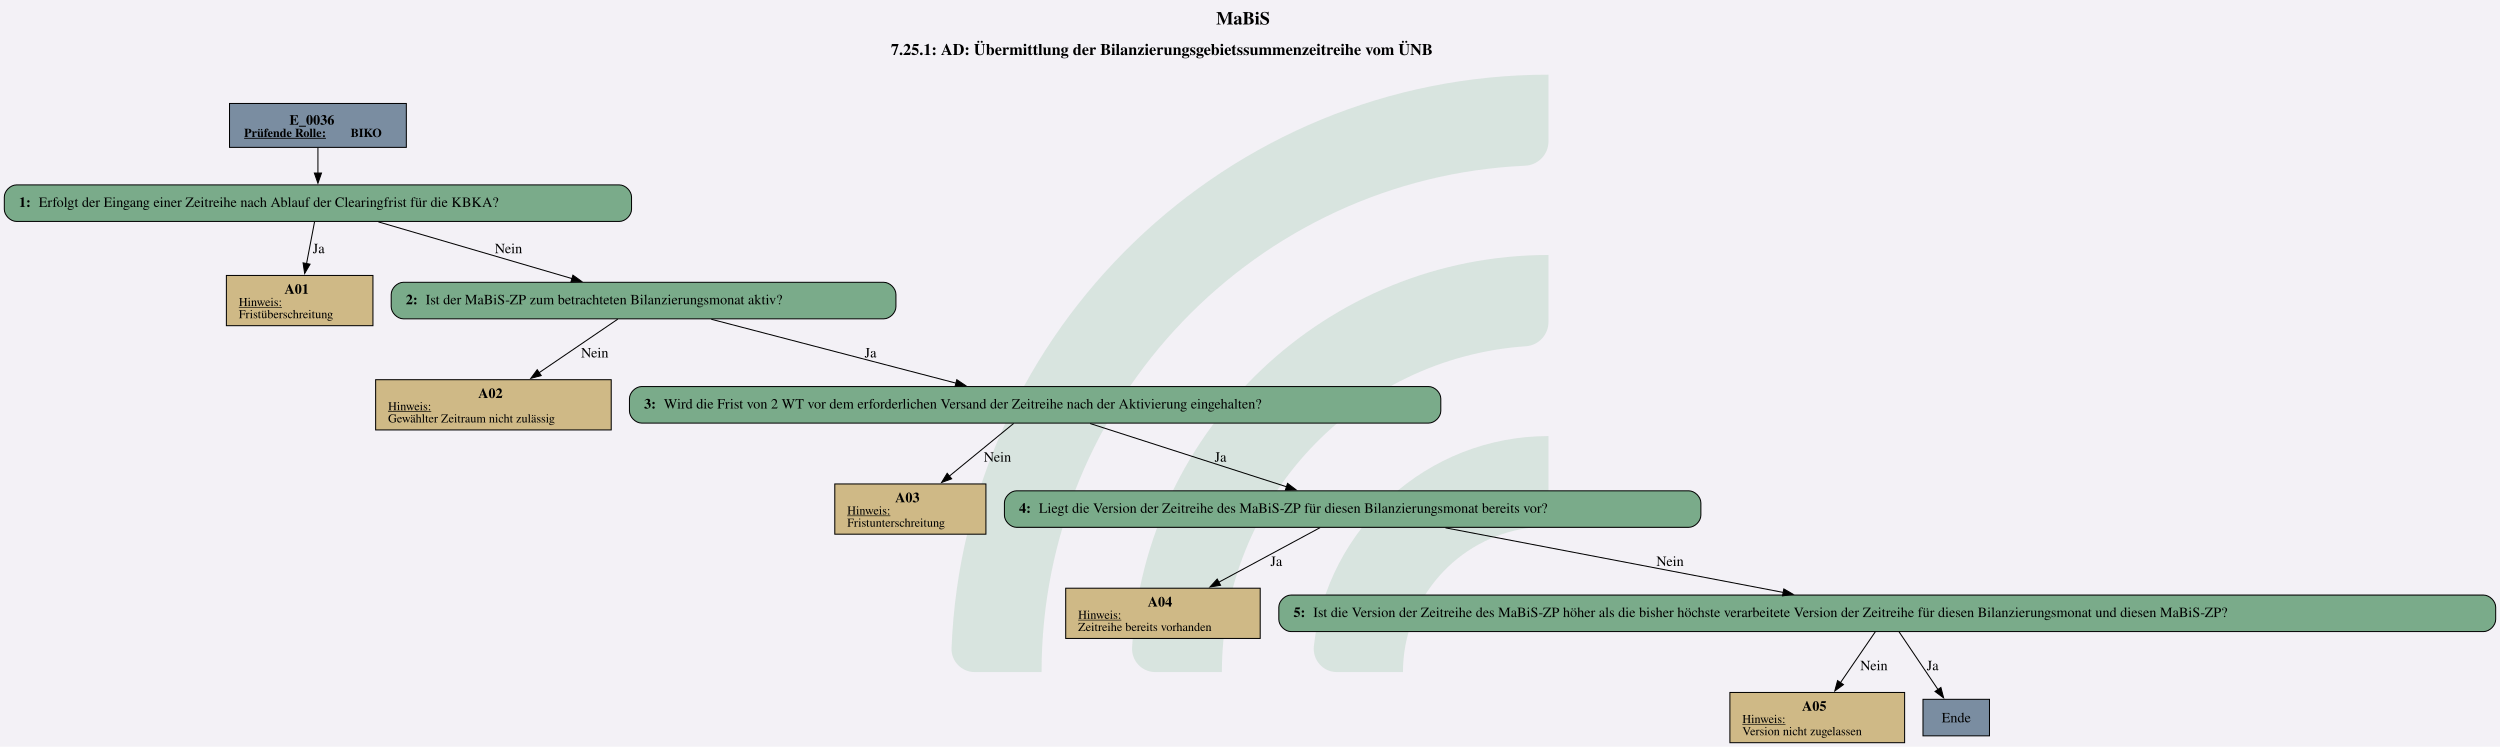
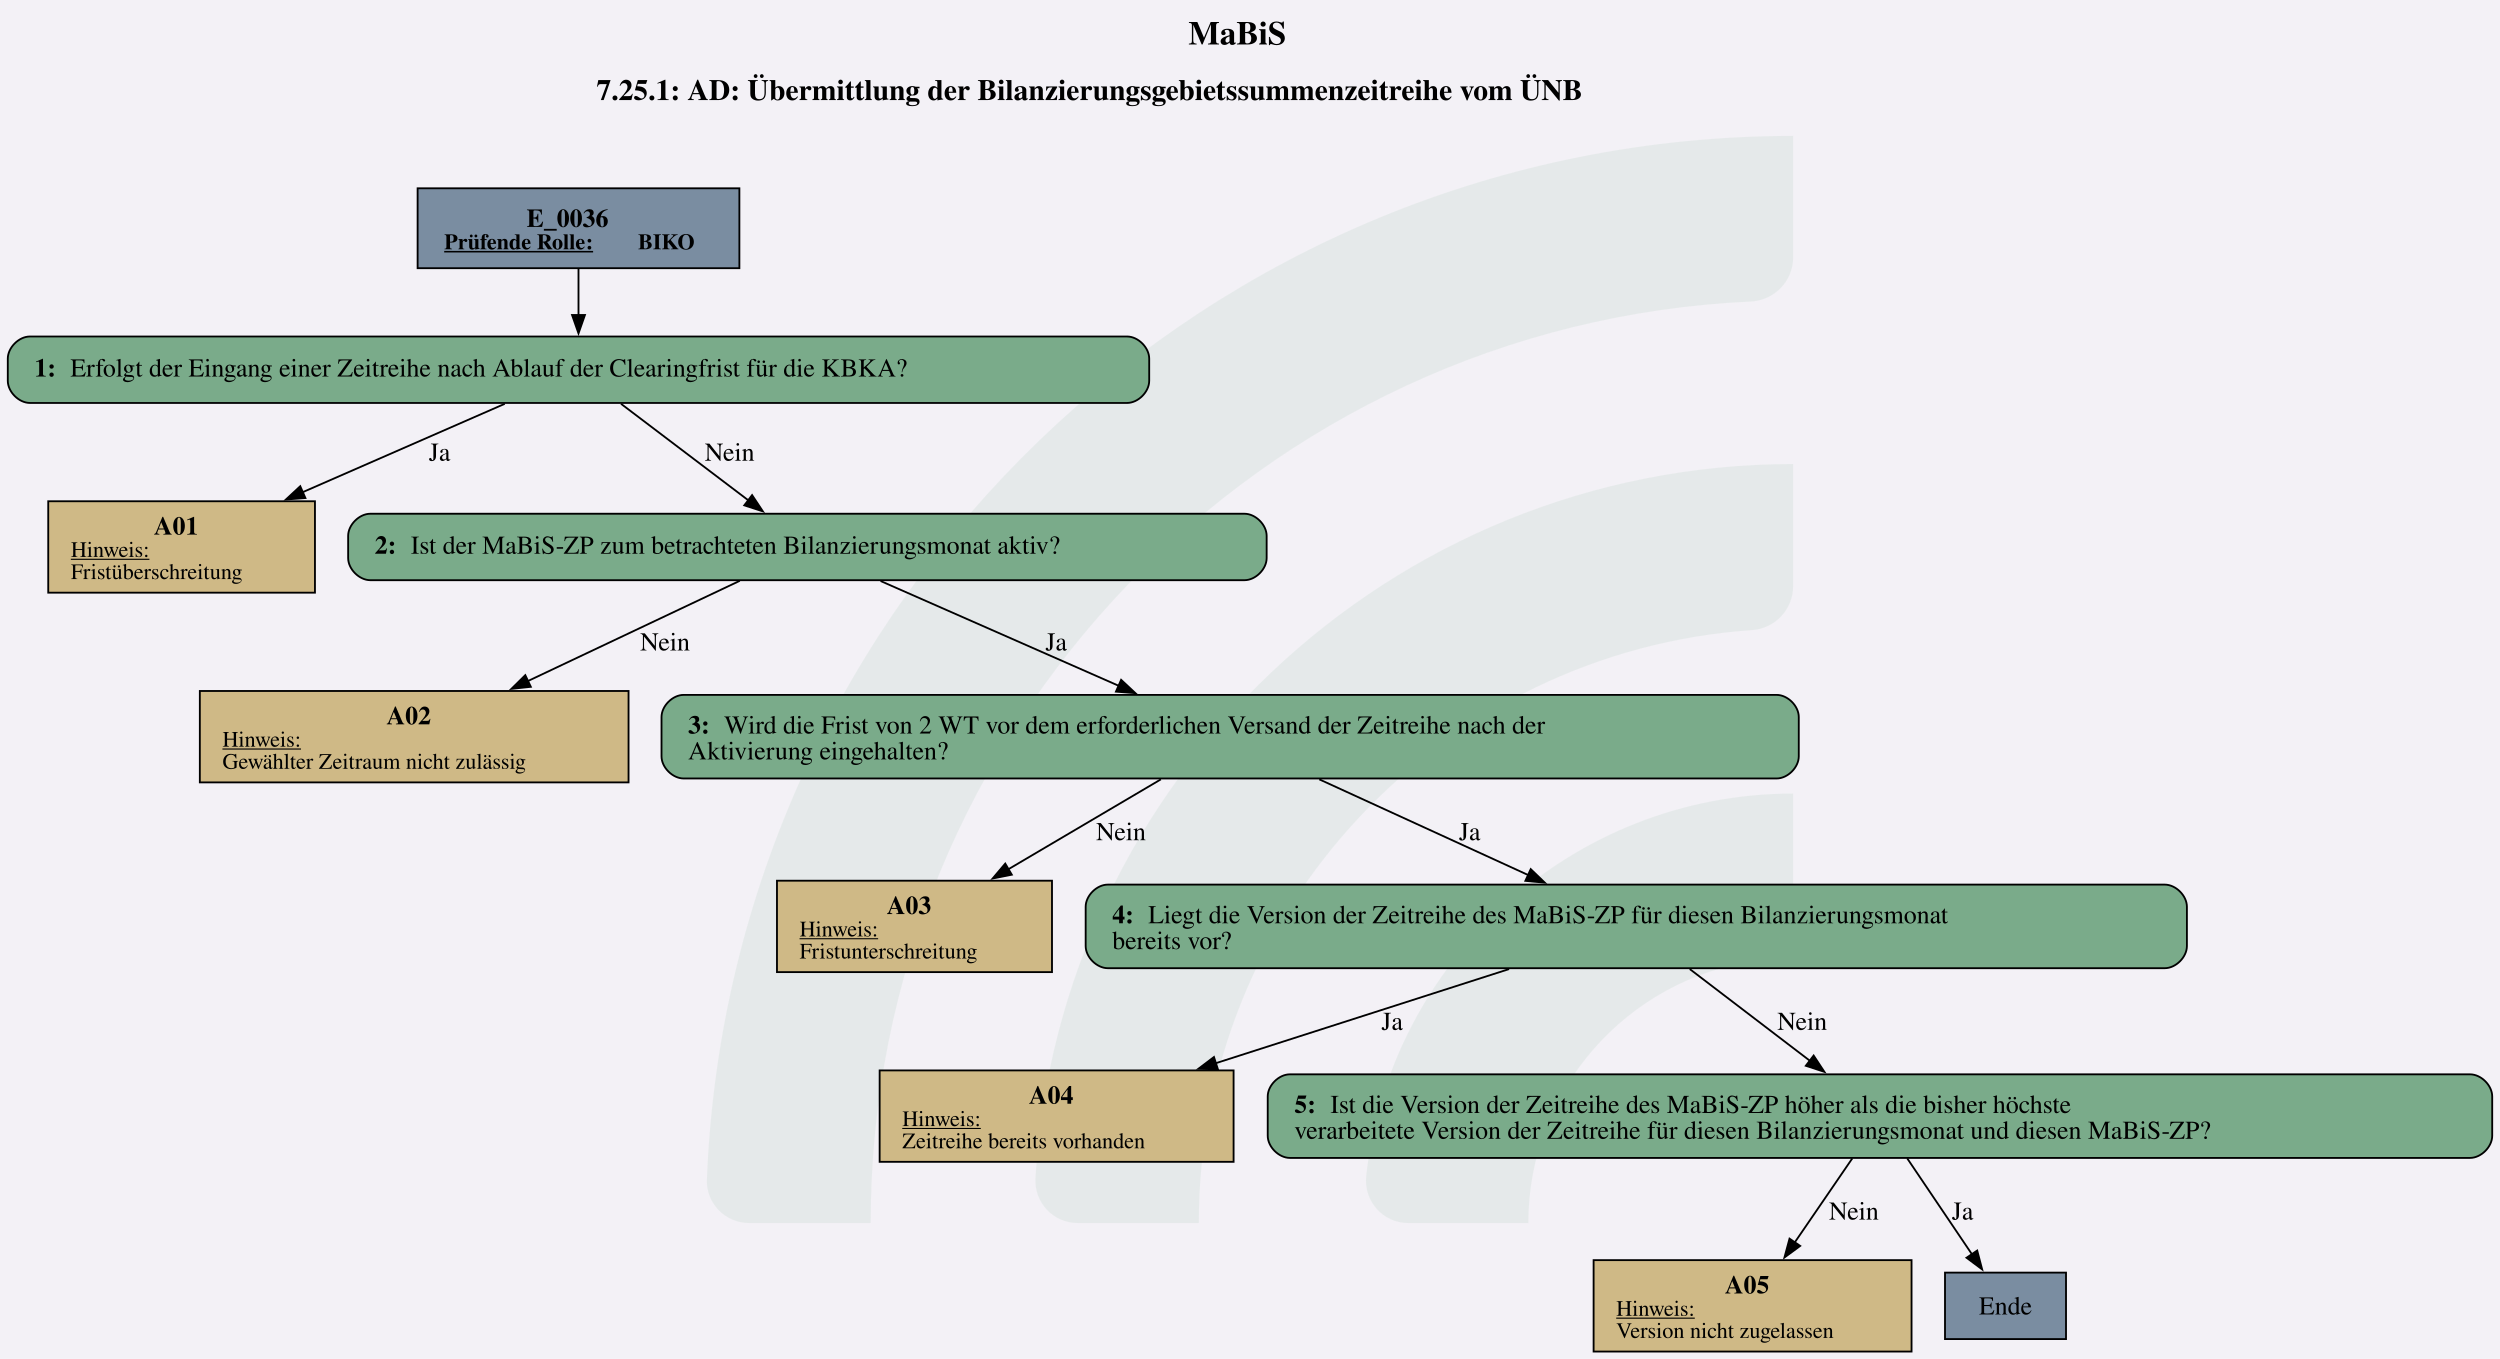
- <svg xmlns="http://www.w3.org/2000/svg" version="1.1" width="3285.333px" viewBox="0 0 3285.333 981.333" height="981.333px">
+ <svg xmlns="http://www.w3.org/2000/svg" version="1.1" width="1805.333px" viewBox="0 0 1805.333 981.333" height="981.333px">
  <g>
-     <svg version="1.1" width="3285.333px" viewBox="0 0 3285.333 981.333" height="981.333px">
-       <polygon fill="#f3f1f6" points="0,0 3285.333,0 3285.333,981.333 0,981.333" />
+     <svg version="1.1" width="1805.333px" viewBox="0 0 1805.333 981.333" height="981.333px">
+       <polygon fill="#f3f1f6" points="0,0 1805.333,0 1805.333,981.333 0,981.333" />
      <g>
-         <g transform="translate(1250.425, 98.13333) scale(1 1) translate(0, 0) scale(4.438194 4.438194) ">
+         <g transform="translate(510.4245, 98.13333) scale(1 1) translate(0, 0) scale(4.438194 4.438194) ">
          <defs id="defs2">
            <clipPath clipPathUnits="userSpaceOnUse" id="clipPath23">
              <path d="M 0,568.156 H 579.236 V 0 H 0 Z" id="path21" />
            </clipPath>
          </defs>
          <g id="layer1" transform="translate(-16.54194,-55.30527)">
            <g id="g19" clip-path="url(#clipPath23)" transform="matrix(0.3527778,0,0,-0.3527778,0.01017023,243.7368)" style="opacity:0.2">
              <g id="g25" transform="translate(122.444,32.7195)">
-                 <path d="m 0,0 h -56.104 c -11,0 -19.898,9.123 -19.463,20.115 10.594,267.191 231.277,481.302 501.029,481.302 v -56.02 c 0,-10.98 -8.688,-19.892 -19.658,-20.393 C 180.29,414.697 0,228.005 0,0" style="fill:#6ead83;fill-opacity:1;fill-rule:nonzero;stroke:none" id="path27" />
+                 <path d="m 0,0 h -56.104 c -11,0 -19.898,9.123 -19.463,20.115 10.594,267.191 231.277,481.302 501.029,481.302 v -56.02 c 0,-10.98 -8.688,-19.892 -19.658,-20.393 C 180.29,414.697 0,228.005 0,0" style="fill:#6ead83;fill-opacity:0.5;fill-rule:nonzero;stroke:none" id="path27" />
              </g>
              <g id="g29" transform="translate(273.7828,32.7195)">
-                 <path d="m 0,0 h -55.926 c -11.228,0 -20.091,9.482 -19.435,20.69 10.744,183.439 163.389,329.388 349.485,329.388 v -56.263 c 0,-10.709 -8.273,-19.617 -18.957,-20.35 C 112.819,263.696 0,144.774 0,0" style="fill:#6ead83;fill-opacity:1;fill-rule:nonzero;stroke:none" id="path31" />
+                 <path d="m 0,0 h -55.926 c -11.228,0 -20.091,9.482 -19.435,20.69 10.744,183.439 163.389,329.388 349.485,329.388 v -56.263 c 0,-10.709 -8.273,-19.617 -18.957,-20.35 C 112.819,263.696 0,144.774 0,0" style="fill:#6ead83;fill-opacity:0.5;fill-rule:nonzero;stroke:none" id="path31" />
              </g>
              <g id="g33" transform="translate(425.7667,32.7195)">
-                 <path d="m 0,0 h -55.445 c -11.653,0 -20.604,10.17 -19.334,21.753 10.866,99.032 95.031,176.341 196.919,176.341 v -57.011 c 0,-10.046 -7.283,-18.755 -17.229,-20.165 C 45.688,112.522 0,61.497 0,0" style="fill:#6ead83;fill-opacity:1;fill-rule:nonzero;stroke:none" id="path35" />
+                 <path d="m 0,0 h -55.445 c -11.653,0 -20.604,10.17 -19.334,21.753 10.866,99.032 95.031,176.341 196.919,176.341 v -57.011 c 0,-10.046 -7.283,-18.755 -17.229,-20.165 C 45.688,112.522 0,61.497 0,0" style="fill:#6ead83;fill-opacity:0.5;fill-rule:nonzero;stroke:none" id="path35" />
              </g>
            </g>
          </g>
        </g>
-         <svg width="2464pt" height="736pt" viewBox="0.00 0.00 2463.93 736.13">
+         <svg width="1354pt" height="736pt" viewBox="0.00 0.00 1353.80 736.13">
          <g id="graph0" class="graph" transform="scale(1 1) rotate(0) translate(4 732.13)">
-             <text text-anchor="start" x="1194.59" y="-708.03" font-family="Times,serif" font-weight="bold" font-size="18.00">MaBiS</text>
-             <text text-anchor="start" x="873.96" y="-677.93" font-family="Times,serif" font-weight="bold" font-size="16.00">7.25.1: AD: Übermittlung der Bilanzierungsgebietssummenzeitreihe vom ÜNB</text>
+             <text text-anchor="start" x="639.53" y="-708.03" font-family="Times,serif" font-weight="bold" font-size="18.00">MaBiS</text>
+             <text text-anchor="start" x="318.9" y="-677.93" font-family="Times,serif" font-weight="bold" font-size="16.00">7.25.1: AD: Übermittlung der Bilanzierungsgebietssummenzeitreihe vom ÜNB</text>
            <g id="node1" class="node">
              <polygon fill="#7a8da1" stroke="black" points="396.3,-630.13 222,-630.13 222,-586.85 396.3,-586.85 396.3,-630.13" />
-               <text text-anchor="start" x="281.03" y="-609.19" font-family="Times,serif" font-weight="bold" font-size="14.00">E_0036</text>
+               <text text-anchor="start" x="281.02" y="-609.19" font-family="Times,serif" font-weight="bold" font-size="14.00">E_0036</text>
              <text text-anchor="start" x="236.4" y="-597.09" font-family="Times,serif" font-weight="bold" text-decoration="underline" font-size="12.00">Prüfende Rolle:</text>
              <text text-anchor="start" x="341.4" y="-597.09" font-family="Times,serif" font-weight="bold" font-size="12.00"> BIKO</text>
            </g>
            <g id="node2" class="node">
              <path fill="#7aab8a" stroke="black" d="M606.3,-549.85C606.3,-549.85 12,-549.85 12,-549.85 6,-549.85 0,-543.85 0,-537.85 0,-537.85 0,-525.85 0,-525.85 0,-519.85 6,-513.85 12,-513.85 12,-513.85 606.3,-513.85 606.3,-513.85 612.3,-513.85 618.3,-519.85 618.3,-525.85 618.3,-525.85 618.3,-537.85 618.3,-537.85 618.3,-543.85 612.3,-549.85 606.3,-549.85" />
              <text text-anchor="start" x="14.4" y="-528.17" font-family="Times,serif" font-weight="bold" font-size="14.00">1: </text>
              <text text-anchor="start" x="33.9" y="-528.17" font-family="Times,serif" font-size="14.00">Erfolgt der Eingang einer Zeitreihe nach Ablauf der Clearingfrist für die KBKA?</text>
            </g>
            <g id="edge1" class="edge">
              <path fill="none" stroke="black" d="M309.15,-586.7C309.15,-578.84 309.15,-569.76 309.15,-561.32" />
              <polygon fill="black" stroke="black" points="312.65,-561.52 309.15,-551.52 305.65,-561.52 312.65,-561.52" />
            </g>
            <g id="node3" class="node">
-               <polygon fill="#cfb986" stroke="black" points="363.39,-460.6 218.91,-460.6 218.91,-411.08 363.39,-411.08 363.39,-460.6" />
-               <text text-anchor="start" x="276.15" y="-442.54" font-family="Times,serif" font-weight="bold" font-size="14.00">A01</text>
-               <text text-anchor="start" x="231.15" y="-430.44" font-family="Times,serif" text-decoration="underline" font-size="12.00">Hinweis:</text>
-               <text text-anchor="start" x="231.15" y="-418.44" font-family="Times,serif" font-size="12.00">Fristüberschreitung</text>
+               <polygon fill="#cfb986" stroke="black" points="166.39,-460.6 21.91,-460.6 21.91,-411.08 166.39,-411.08 166.39,-460.6" />
+               <text text-anchor="start" x="79.15" y="-442.54" font-family="Times,serif" font-weight="bold" font-size="14.00">A01</text>
+               <text text-anchor="start" x="34.15" y="-430.44" font-family="Times,serif" text-decoration="underline" font-size="12.00">Hinweis:</text>
+               <text text-anchor="start" x="34.15" y="-418.44" font-family="Times,serif" font-size="12.00">Fristüberschreitung</text>
            </g>
            <g id="edge2" class="edge">
-               <path fill="none" stroke="black" d="M305.85,-513.61C303.62,-501.98 300.61,-486.22 297.88,-472.01" />
-               <polygon fill="black" stroke="black" points="301.39,-471.7 296.07,-462.54 294.51,-473.02 301.39,-471.7" />
-               <text text-anchor="middle" x="309.9" y="-482.55" font-family="Times,serif" font-size="14.00">Ja</text>
+               <path fill="none" stroke="black" d="M269.21,-513.39C238.49,-499.95 195.38,-481.1 159.62,-465.47" />
+               <polygon fill="black" stroke="black" points="161.22,-462.35 150.66,-461.55 158.42,-468.76 161.22,-462.35" />
+               <text text-anchor="middle" x="233.9" y="-482.55" font-family="Times,serif" font-size="14.00">Ja</text>
            </g>
            <g id="node4" class="node">
-               <path fill="#7aab8a" stroke="black" d="M866.93,-453.84C866.93,-453.84 393.38,-453.84 393.38,-453.84 387.38,-453.84 381.38,-447.84 381.38,-441.84 381.38,-441.84 381.38,-429.84 381.38,-429.84 381.38,-423.84 387.38,-417.84 393.38,-417.84 393.38,-417.84 866.93,-417.84 866.93,-417.84 872.93,-417.84 878.93,-423.84 878.93,-429.84 878.93,-429.84 878.93,-441.84 878.93,-441.84 878.93,-447.84 872.93,-453.84 866.93,-453.84" />
-               <text text-anchor="start" x="395.78" y="-432.16" font-family="Times,serif" font-weight="bold" font-size="14.00">2: </text>
-               <text text-anchor="start" x="415.28" y="-432.16" font-family="Times,serif" font-size="14.00">Ist der MaBiS-ZP zum betrachteten Bilanzierungsmonat aktiv?</text>
+               <path fill="#7aab8a" stroke="black" d="M669.92,-453.84C669.92,-453.84 196.38,-453.84 196.38,-453.84 190.38,-453.84 184.37,-447.84 184.37,-441.84 184.37,-441.84 184.37,-429.84 184.37,-429.84 184.37,-423.84 190.37,-417.84 196.37,-417.84 196.37,-417.84 669.92,-417.84 669.92,-417.84 675.92,-417.84 681.92,-423.84 681.92,-429.84 681.92,-429.84 681.92,-441.84 681.92,-441.84 681.92,-447.84 675.92,-453.84 669.92,-453.84" />
+               <text text-anchor="start" x="198.77" y="-432.16" font-family="Times,serif" font-weight="bold" font-size="14.00">2: </text>
+               <text text-anchor="start" x="218.27" y="-432.16" font-family="Times,serif" font-size="14.00">Ist der MaBiS-ZP zum betrachteten Bilanzierungsmonat aktiv?</text>
            </g>
            <g id="edge3" class="edge">
-               <path fill="none" stroke="black" d="M368.78,-513.39C422.86,-497.55 502.63,-474.19 559.81,-457.44" />
-               <polygon fill="black" stroke="black" points="560.51,-460.88 569.12,-454.71 558.54,-454.17 560.51,-460.88" />
-               <text text-anchor="middle" x="497.03" y="-482.55" font-family="Times,serif" font-size="14.00">Nein</text>
+               <path fill="none" stroke="black" d="M332.18,-513.39C351.58,-498.68 379.55,-477.48 401.13,-461.12" />
+               <polygon fill="black" stroke="black" points="403.18,-463.95 409.03,-455.12 398.95,-458.38 403.18,-463.95" />
+               <text text-anchor="middle" x="391.02" y="-482.55" font-family="Times,serif" font-size="14.00">Nein</text>
            </g>
            <g id="node5" class="node">
-               <polygon fill="#cfb986" stroke="black" points="598.27,-357.83 366.04,-357.83 366.04,-308.31 598.27,-308.31 598.27,-357.83" />
-               <text text-anchor="start" x="467.15" y="-339.77" font-family="Times,serif" font-weight="bold" font-size="14.00">A02</text>
-               <text text-anchor="start" x="378.28" y="-327.67" font-family="Times,serif" text-decoration="underline" font-size="12.00">Hinweis:</text>
-               <text text-anchor="start" x="378.28" y="-315.67" font-family="Times,serif" font-size="12.00">Gewählter Zeitraum nicht zulässig</text>
+               <polygon fill="#cfb986" stroke="black" points="336.26,-357.83 104.03,-357.83 104.03,-308.31 336.26,-308.31 336.26,-357.83" />
+               <text text-anchor="start" x="205.15" y="-339.77" font-family="Times,serif" font-weight="bold" font-size="14.00">A02</text>
+               <text text-anchor="start" x="116.27" y="-327.67" font-family="Times,serif" text-decoration="underline" font-size="12.00">Hinweis:</text>
+               <text text-anchor="start" x="116.27" y="-315.67" font-family="Times,serif" font-size="12.00">Gewählter Zeitraum nicht zulässig</text>
            </g>
            <g id="edge4" class="edge">
-               <path fill="none" stroke="black" d="M604.71,-417.52C583.46,-403.05 552.64,-382.06 527.22,-364.76" />
-               <polygon fill="black" stroke="black" points="529.26,-361.91 519.03,-359.18 525.32,-367.7 529.26,-361.91" />
-               <text text-anchor="middle" x="582.03" y="-379.78" font-family="Times,serif" font-size="14.00">Nein</text>
+               <path fill="none" stroke="black" d="M396.53,-417.52C365,-402.6 318.84,-380.76 281.65,-363.17" />
+               <polygon fill="black" stroke="black" points="283.33,-360.09 272.79,-358.97 280.33,-366.41 283.33,-360.09" />
+               <text text-anchor="middle" x="356.02" y="-379.78" font-family="Times,serif" font-size="14.00">Nein</text>
            </g>
            <g id="node6" class="node">
-               <path fill="#7aab8a" stroke="black" d="M1404.05,-351.07C1404.05,-351.07 628.25,-351.07 628.25,-351.07 622.25,-351.07 616.25,-345.07 616.25,-339.07 616.25,-339.07 616.25,-327.07 616.25,-327.07 616.25,-321.07 622.25,-315.07 628.25,-315.07 628.25,-315.07 1404.05,-315.07 1404.05,-315.07 1410.05,-315.07 1416.05,-321.07 1416.05,-327.07 1416.05,-327.07 1416.05,-339.07 1416.05,-339.07 1416.05,-345.07 1410.05,-351.07 1404.05,-351.07" />
-               <text text-anchor="start" x="630.65" y="-329.39" font-family="Times,serif" font-weight="bold" font-size="14.00">3: </text>
-               <text text-anchor="start" x="650.15" y="-329.39" font-family="Times,serif" font-size="14.00">Wird die Frist von 2 WT vor dem erforderlichen Versand der Zeitreihe nach der Aktivierung eingehalten?</text>
+               <path fill="#7aab8a" stroke="black" d="M958.17,-355.71C958.17,-355.71 366.12,-355.71 366.12,-355.71 360.12,-355.71 354.12,-349.71 354.12,-343.71 354.12,-343.71 354.12,-322.43 354.12,-322.43 354.12,-316.43 360.12,-310.43 366.12,-310.43 366.12,-310.43 958.17,-310.43 958.17,-310.43 964.17,-310.43 970.17,-316.43 970.17,-322.43 970.17,-322.43 970.17,-343.71 970.17,-343.71 970.17,-349.71 964.17,-355.71 958.17,-355.71" />
+               <text text-anchor="start" x="368.52" y="-334.77" font-family="Times,serif" font-weight="bold" font-size="14.00">3: </text>
+               <text text-anchor="start" x="388.02" y="-334.77" font-family="Times,serif" font-size="14.00">Wird die Frist von 2 WT vor dem erforderlichen Versand der Zeitreihe nach der</text>
+               <text text-anchor="start" x="368.52" y="-320.77" font-family="Times,serif" font-size="14.00">Aktivierung eingehalten?</text>
            </g>
            <g id="edge5" class="edge">
-               <path fill="none" stroke="black" d="M696.95,-417.4C764.02,-399.89 867.32,-372.92 938.13,-354.44" />
-               <polygon fill="black" stroke="black" points="938.95,-357.84 947.74,-351.93 937.18,-351.07 938.95,-357.84" />
-               <text text-anchor="middle" x="853.9" y="-379.78" font-family="Times,serif" font-size="14.00">Ja</text>
+               <path fill="none" stroke="black" d="M472.78,-417.4C508.34,-401.75 561.07,-378.55 601.86,-360.6" />
+               <polygon fill="black" stroke="black" points="603.09,-363.88 610.84,-356.65 600.27,-357.47 603.09,-363.88" />
+               <text text-anchor="middle" x="567.9" y="-379.78" font-family="Times,serif" font-size="14.00">Ja</text>
            </g>
            <g id="node7" class="node">
-               <polygon fill="#cfb986" stroke="black" points="967.64,-255.06 818.66,-255.06 818.66,-205.54 967.64,-205.54 967.64,-255.06" />
-               <text text-anchor="start" x="878.15" y="-237" font-family="Times,serif" font-weight="bold" font-size="14.00">A03</text>
-               <text text-anchor="start" x="830.9" y="-224.9" font-family="Times,serif" text-decoration="underline" font-size="12.00">Hinweis:</text>
-               <text text-anchor="start" x="830.9" y="-212.9" font-family="Times,serif" font-size="12.00">Fristunterschreitung</text>
+               <polygon fill="#cfb986" stroke="black" points="565.64,-255.06 416.66,-255.06 416.66,-205.54 565.64,-205.54 565.64,-255.06" />
+               <text text-anchor="start" x="476.15" y="-237" font-family="Times,serif" font-weight="bold" font-size="14.00">A03</text>
+               <text text-anchor="start" x="428.9" y="-224.9" font-family="Times,serif" text-decoration="underline" font-size="12.00">Hinweis:</text>
+               <text text-anchor="start" x="428.9" y="-212.9" font-family="Times,serif" font-size="12.00">Fristunterschreitung</text>
            </g>
            <g id="edge6" class="edge">
-               <path fill="none" stroke="black" d="M995.01,-314.75C977.58,-300.47 952.4,-279.85 931.45,-262.68" />
-               <polygon fill="black" stroke="black" points="933.88,-260.15 923.93,-256.52 929.45,-265.56 933.88,-260.15" />
-               <text text-anchor="middle" x="979.03" y="-277.01" font-family="Times,serif" font-size="14.00">Nein</text>
+               <path fill="none" stroke="black" d="M624.62,-309.96C600.39,-295.67 568.55,-276.91 542.05,-261.29" />
+               <polygon fill="black" stroke="black" points="543.87,-258.31 533.48,-256.25 540.32,-264.34 543.87,-258.31" />
+               <text text-anchor="middle" x="603.02" y="-277.01" font-family="Times,serif" font-size="14.00">Nein</text>
            </g>
            <g id="node8" class="node">
-               <path fill="#7aab8a" stroke="black" d="M1660.43,-248.3C1660.43,-248.3 997.88,-248.3 997.88,-248.3 991.88,-248.3 985.88,-242.3 985.88,-236.3 985.88,-236.3 985.88,-224.3 985.88,-224.3 985.88,-218.3 991.88,-212.3 997.88,-212.3 997.88,-212.3 1660.43,-212.3 1660.43,-212.3 1666.43,-212.3 1672.43,-218.3 1672.43,-224.3 1672.43,-224.3 1672.43,-236.3 1672.43,-236.3 1672.43,-242.3 1666.43,-248.3 1660.43,-248.3" />
-               <text text-anchor="start" x="1000.28" y="-226.62" font-family="Times,serif" font-weight="bold" font-size="14.00">4: </text>
-               <text text-anchor="start" x="1019.78" y="-226.62" font-family="Times,serif" font-size="14.00">Liegt die Version der Zeitreihe des MaBiS-ZP für diesen Bilanzierungsmonat bereits vor?</text>
+               <path fill="#7aab8a" stroke="black" d="M1168.42,-252.94C1168.42,-252.94 595.88,-252.94 595.88,-252.94 589.88,-252.94 583.88,-246.94 583.88,-240.94 583.88,-240.94 583.88,-219.66 583.88,-219.66 583.88,-213.66 589.88,-207.66 595.88,-207.66 595.88,-207.66 1168.42,-207.66 1168.42,-207.66 1174.42,-207.66 1180.42,-213.66 1180.42,-219.66 1180.42,-219.66 1180.42,-240.94 1180.42,-240.94 1180.42,-246.94 1174.42,-252.94 1168.42,-252.94" />
+               <text text-anchor="start" x="598.27" y="-232" font-family="Times,serif" font-weight="bold" font-size="14.00">4: </text>
+               <text text-anchor="start" x="617.77" y="-232" font-family="Times,serif" font-size="14.00">Liegt die Version der Zeitreihe des MaBiS-ZP für diesen Bilanzierungsmonat</text>
+               <text text-anchor="start" x="598.27" y="-218" font-family="Times,serif" font-size="14.00">bereits vor?</text>
            </g>
            <g id="edge7" class="edge">
-               <path fill="none" stroke="black" d="M1070.31,-314.63C1124.15,-297.3 1206.75,-270.71 1264.1,-252.24" />
-               <polygon fill="black" stroke="black" points="1264.98,-255.64 1273.42,-249.24 1262.83,-248.97 1264.98,-255.64" />
-               <text text-anchor="middle" x="1198.9" y="-277.01" font-family="Times,serif" font-size="14.00">Ja</text>
+               <path fill="none" stroke="black" d="M710.43,-309.96C743.82,-294.66 788.42,-274.23 823.79,-258.03" />
+               <polygon fill="black" stroke="black" points="824.97,-261.34 832.61,-253.99 822.06,-254.98 824.97,-261.34" />
+               <text text-anchor="middle" x="791.9" y="-277.01" font-family="Times,serif" font-size="14.00">Ja</text>
            </g>
            <g id="node9" class="node">
-               <polygon fill="#cfb986" stroke="black" points="1238.02,-152.29 1046.29,-152.29 1046.29,-102.77 1238.02,-102.77 1238.02,-152.29" />
-               <text text-anchor="start" x="1127.15" y="-134.23" font-family="Times,serif" font-weight="bold" font-size="14.00">A04</text>
-               <text text-anchor="start" x="1058.53" y="-122.13" font-family="Times,serif" text-decoration="underline" font-size="12.00">Hinweis:</text>
-               <text text-anchor="start" x="1058.53" y="-110.13" font-family="Times,serif" font-size="12.00">Zeitreihe bereits vorhanden</text>
+               <polygon fill="#cfb986" stroke="black" points="664.01,-152.29 472.28,-152.29 472.28,-102.77 664.01,-102.77 664.01,-152.29" />
+               <text text-anchor="start" x="553.15" y="-134.23" font-family="Times,serif" font-weight="bold" font-size="14.00">A04</text>
+               <text text-anchor="start" x="484.52" y="-122.13" font-family="Times,serif" text-decoration="underline" font-size="12.00">Hinweis:</text>
+               <text text-anchor="start" x="484.52" y="-110.13" font-family="Times,serif" font-size="12.00">Zeitreihe bereits vorhanden</text>
            </g>
            <g id="edge8" class="edge">
-               <path fill="none" stroke="black" d="M1297,-211.98C1269.56,-197.19 1229.49,-175.59 1196.98,-158.08" />
-               <polygon fill="black" stroke="black" points="1198.96,-155.17 1188.49,-153.5 1195.64,-161.33 1198.96,-155.17" />
-               <text text-anchor="middle" x="1253.9" y="-174.24" font-family="Times,serif" font-size="14.00">Ja</text>
+               <path fill="none" stroke="black" d="M813.24,-207.19C766.48,-192.18 704.32,-172.23 654.29,-156.18" />
+               <polygon fill="black" stroke="black" points="655.52,-152.89 644.93,-153.17 653.38,-159.56 655.52,-152.89" />
+               <text text-anchor="middle" x="749.9" y="-174.24" font-family="Times,serif" font-size="14.00">Ja</text>
            </g>
            <g id="node10" class="node">
-               <path fill="#7aab8a" stroke="black" d="M2443.93,-145.53C2443.93,-145.53 1268.38,-145.53 1268.38,-145.53 1262.38,-145.53 1256.38,-139.53 1256.38,-133.53 1256.38,-133.53 1256.38,-121.53 1256.38,-121.53 1256.38,-115.53 1262.38,-109.53 1268.38,-109.53 1268.38,-109.53 2443.93,-109.53 2443.93,-109.53 2449.93,-109.53 2455.93,-115.53 2455.93,-121.53 2455.93,-121.53 2455.93,-133.53 2455.93,-133.53 2455.93,-139.53 2449.93,-145.53 2443.93,-145.53" />
-               <text text-anchor="start" x="1270.78" y="-123.86" font-family="Times,serif" font-weight="bold" font-size="14.00">5: </text>
-               <text text-anchor="start" x="1290.28" y="-123.86" font-family="Times,serif" font-size="14.00">Ist die Version der Zeitreihe des MaBiS-ZP höher als die bisher höchste verarbeitete Version der Zeitreihe für diesen Bilanzierungsmonat und diesen MaBiS-ZP?</text>
+               <path fill="#7aab8a" stroke="black" d="M1333.8,-150.17C1333.8,-150.17 694.5,-150.17 694.5,-150.17 688.5,-150.17 682.5,-144.17 682.5,-138.17 682.5,-138.17 682.5,-116.89 682.5,-116.89 682.5,-110.89 688.5,-104.89 694.5,-104.89 694.5,-104.89 1333.8,-104.89 1333.8,-104.89 1339.8,-104.89 1345.8,-110.89 1345.8,-116.89 1345.8,-116.89 1345.8,-138.17 1345.8,-138.17 1345.8,-144.17 1339.8,-150.17 1333.8,-150.17" />
+               <text text-anchor="start" x="696.9" y="-129.23" font-family="Times,serif" font-weight="bold" font-size="14.00">5: </text>
+               <text text-anchor="start" x="716.4" y="-129.23" font-family="Times,serif" font-size="14.00">Ist die Version der Zeitreihe des MaBiS-ZP höher als die bisher höchste</text>
+               <text text-anchor="start" x="696.9" y="-115.23" font-family="Times,serif" font-size="14.00">verarbeitete Version der Zeitreihe für diesen Bilanzierungsmonat und diesen MaBiS-ZP?</text>
            </g>
            <g id="edge9" class="edge">
-               <path fill="none" stroke="black" d="M1420.65,-211.8C1513.5,-194.05 1656.96,-166.62 1753.6,-148.14" />
-               <polygon fill="black" stroke="black" points="1754.21,-151.59 1763.37,-146.27 1752.89,-144.71 1754.21,-151.59" />
-               <text text-anchor="middle" x="1642.03" y="-174.24" font-family="Times,serif" font-size="14.00">Nein</text>
+               <path fill="none" stroke="black" d="M911.12,-207.19C930.29,-192.55 955.62,-173.21 976.37,-157.37" />
+               <polygon fill="black" stroke="black" points="978.22,-160.36 984.05,-151.51 973.97,-154.8 978.22,-160.36" />
+               <text text-anchor="middle" x="972.02" y="-174.24" font-family="Times,serif" font-size="14.00">Nein</text>
            </g>
            <g id="node11" class="node">
-               <polygon fill="#cfb986" stroke="black" points="1873.27,-49.52 1701.04,-49.52 1701.04,0 1873.27,0 1873.27,-49.52" />
-               <text text-anchor="start" x="1772.15" y="-31.46" font-family="Times,serif" font-weight="bold" font-size="14.00">A05</text>
-               <text text-anchor="start" x="1713.28" y="-19.36" font-family="Times,serif" text-decoration="underline" font-size="12.00">Hinweis:</text>
-               <text text-anchor="start" x="1713.28" y="-7.36" font-family="Times,serif" font-size="12.00">Version nicht zugelassen</text>
+               <polygon fill="#cfb986" stroke="black" points="1031.26,-49.52 859.03,-49.52 859.03,0 1031.26,0 1031.26,-49.52" />
+               <text text-anchor="start" x="930.15" y="-31.46" font-family="Times,serif" font-weight="bold" font-size="14.00">A05</text>
+               <text text-anchor="start" x="871.27" y="-19.36" font-family="Times,serif" text-decoration="underline" font-size="12.00">Hinweis:</text>
+               <text text-anchor="start" x="871.27" y="-7.36" font-family="Times,serif" font-size="12.00">Version nicht zugelassen</text>
            </g>
            <g id="edge10" class="edge">
-               <path fill="none" stroke="black" d="M1844.45,-109.44C1834.97,-95.6 1821.35,-75.71 1809.76,-58.79" />
-               <polygon fill="black" stroke="black" points="1812.97,-57.27 1804.43,-51 1807.19,-61.23 1812.97,-57.27" />
-               <text text-anchor="middle" x="1843.03" y="-71.47" font-family="Times,serif" font-size="14.00">Nein</text>
+               <path fill="none" stroke="black" d="M999.18,-104.66C990.07,-91.37 978.27,-74.12 968.01,-59.15" />
+               <polygon fill="black" stroke="black" points="970.93,-57.22 962.4,-50.95 965.16,-61.17 970.93,-57.22" />
+               <text text-anchor="middle" x="1000.02" y="-71.47" font-family="Times,serif" font-size="14.00">Nein</text>
            </g>
            <g id="node12" class="node">
-               <polygon fill="#7a8da1" stroke="black" points="1956.93,-42.76 1891.38,-42.76 1891.38,-6.76 1956.93,-6.76 1956.93,-42.76" />
-               <text text-anchor="middle" x="1924.15" y="-20.08" font-family="Times,serif" font-size="14.00">Ende</text>
+               <polygon fill="#7a8da1" stroke="black" points="1114.93,-42.76 1049.38,-42.76 1049.38,-6.76 1114.93,-6.76 1114.93,-42.76" />
+               <text text-anchor="middle" x="1082.15" y="-20.08" font-family="Times,serif" font-size="14.00">Ende</text>
            </g>
            <g id="edge11" class="edge">
-               <path fill="none" stroke="black" d="M1867.69,-109.44C1878.24,-93.8 1894.01,-70.42 1906.21,-52.35" />
-               <polygon fill="black" stroke="black" points="1909.02,-54.44 1911.71,-44.19 1903.22,-50.52 1909.02,-54.44" />
-               <text text-anchor="middle" x="1900.9" y="-71.47" font-family="Times,serif" font-size="14.00">Ja</text>
+               <path fill="none" stroke="black" d="M1028.9,-104.66C1039.19,-89.42 1052.98,-68.98 1063.95,-52.73" />
+               <polygon fill="black" stroke="black" points="1066.82,-54.73 1069.51,-44.49 1061.02,-50.82 1066.82,-54.73" />
+               <text text-anchor="middle" x="1058.9" y="-71.47" font-family="Times,serif" font-size="14.00">Ja</text>
            </g>
          </g>
        </svg>
      </g>
    </svg>
  </g>
</svg>
